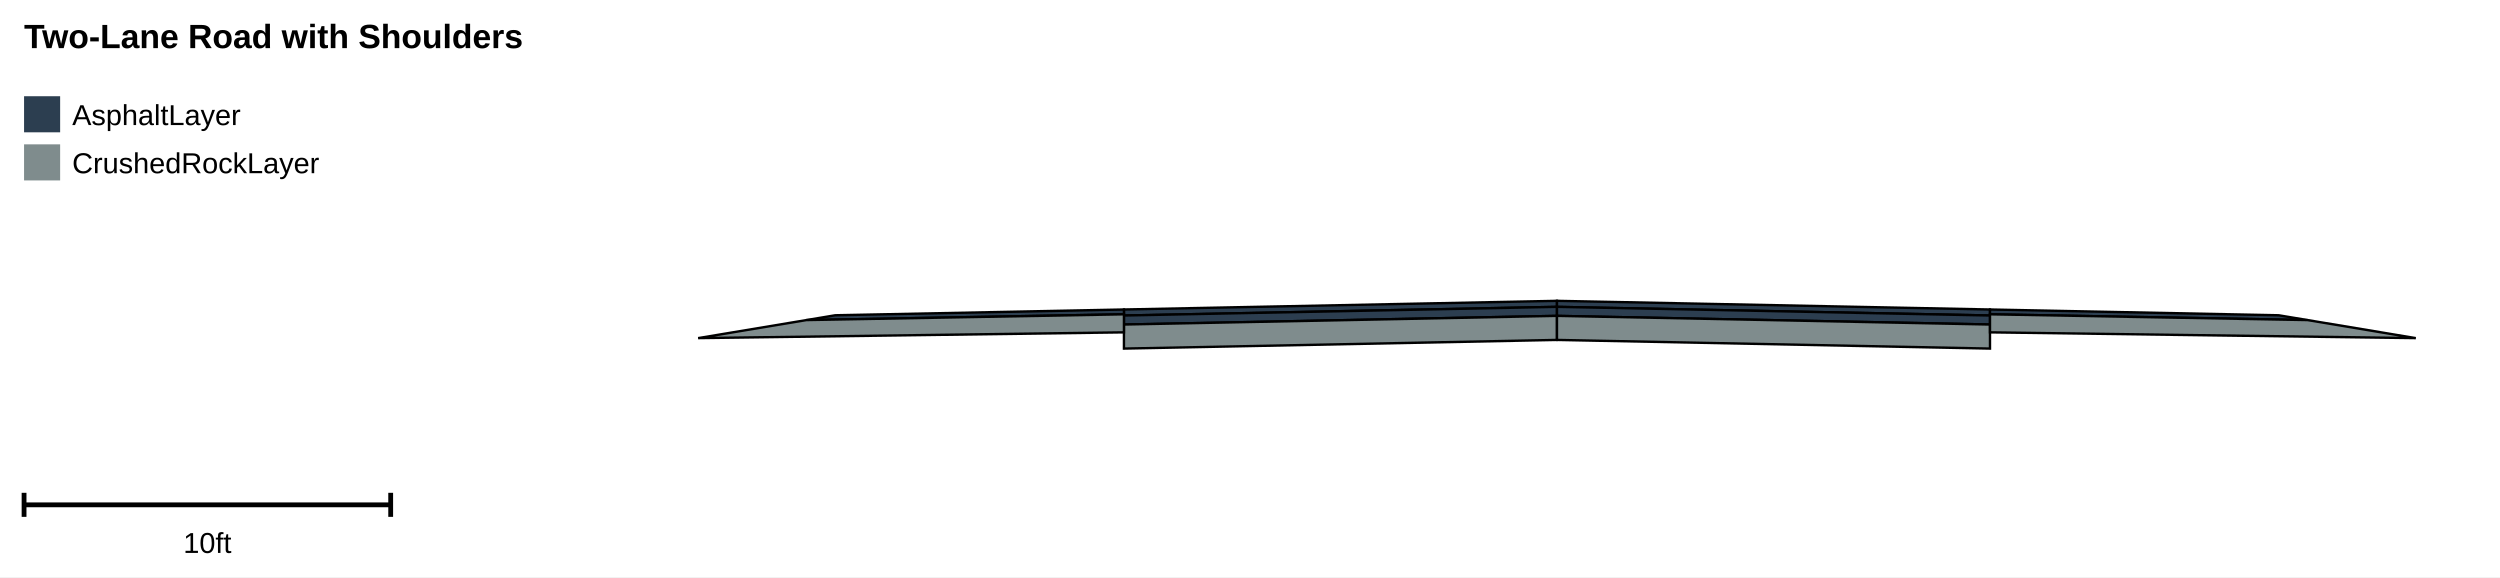
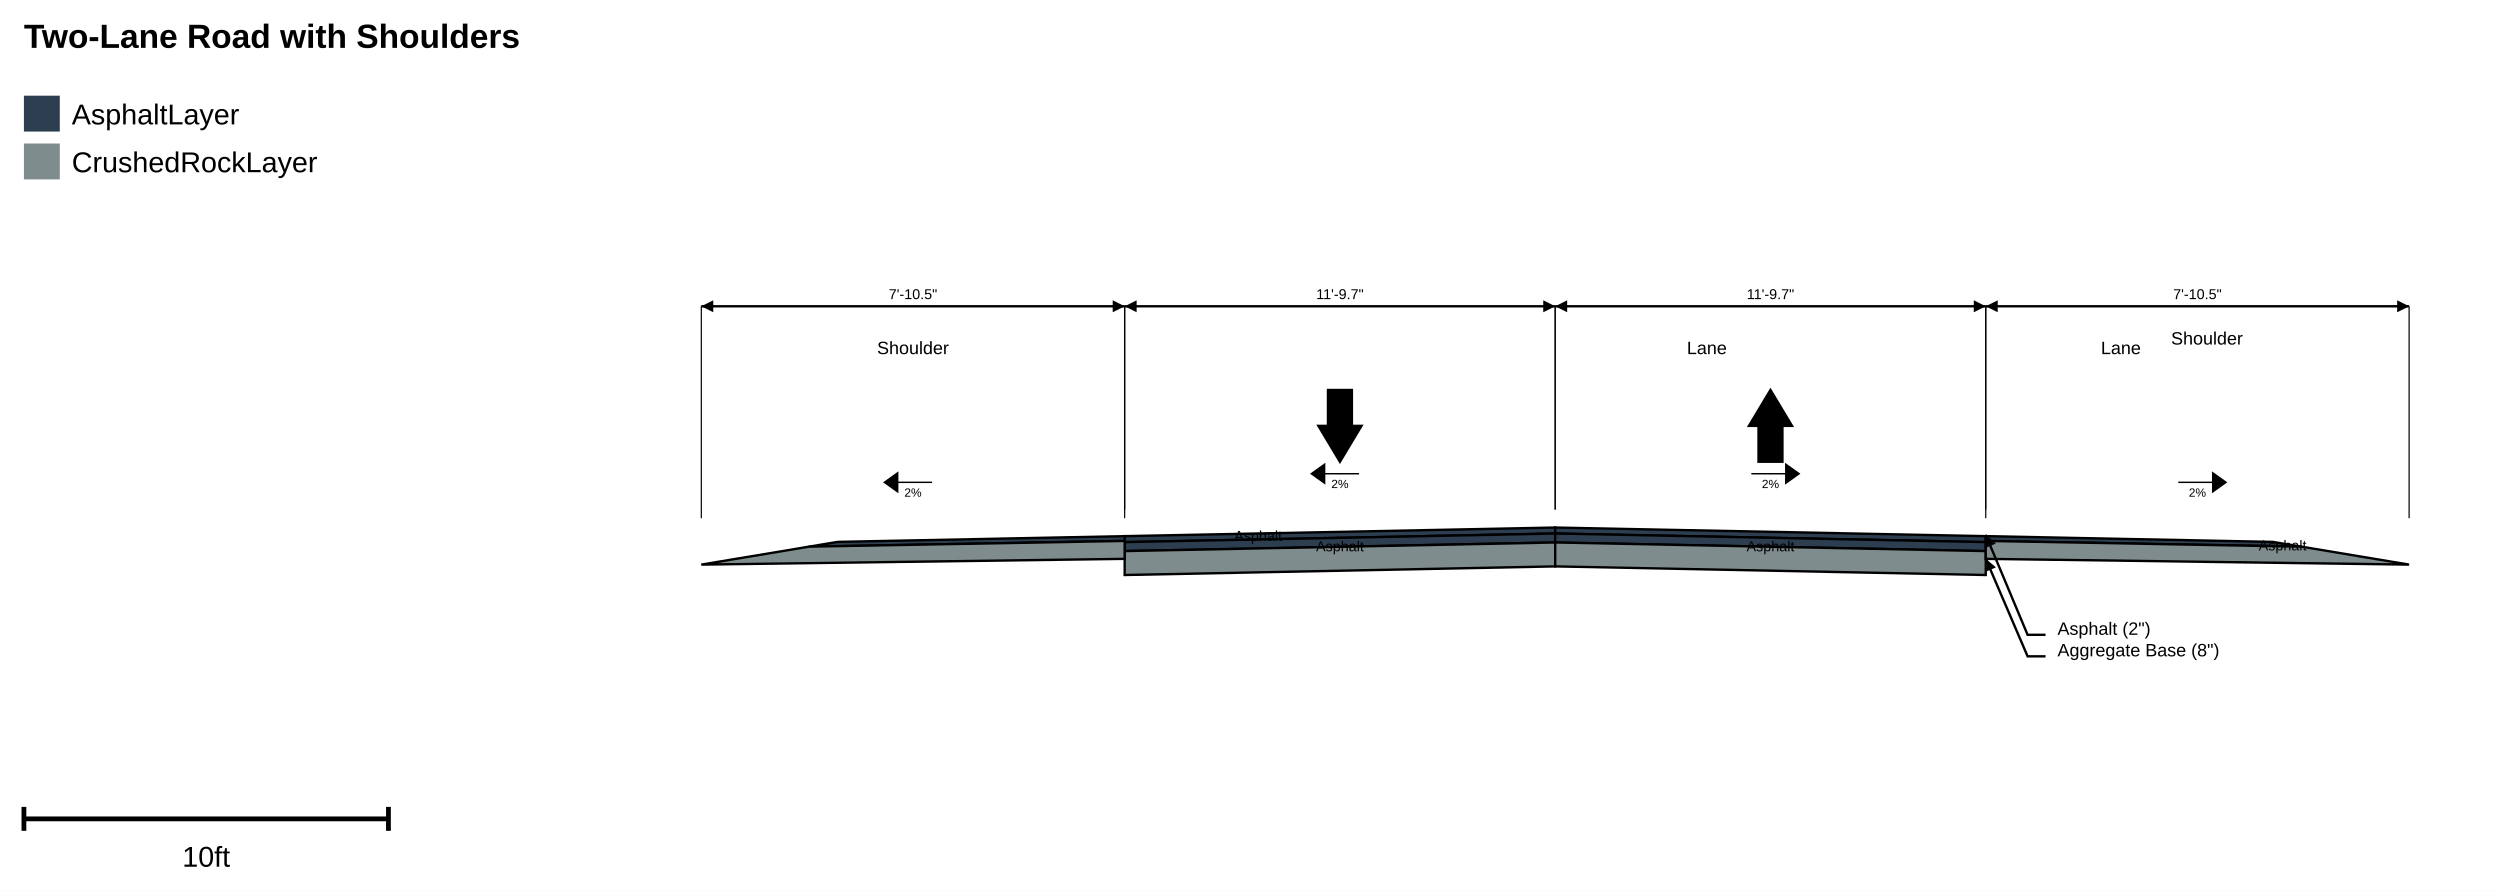
- <svg xmlns="http://www.w3.org/2000/svg" width="1039.2" height="239.9" viewBox="0 0 1039.2 239.9">
-   <rect width="1039.2" height="239.9" fill="white" />
+ <svg xmlns="http://www.w3.org/2000/svg" width="1045.2" height="372.4" viewBox="0 0 1045.2 372.4">
+   <rect width="1045.2" height="372.4" fill="white" />
  <g transform="scale(1,-1)">
-     <g transform="translate(0,-239.9)">
-       <polygon points="647.20,114.85 647.20,112.35 467.20,108.75 467.20,111.25" fill="#2C3E50" stroke="black" stroke-width="1" />
-       <polygon points="647.20,112.35 647.20,108.60 467.20,105.00 467.20,108.75" fill="#2C3E50" stroke="black" stroke-width="1" />
-       <polygon points="647.20,108.60 647.20,98.60 467.20,95.00 467.20,105.00" fill="#7F8C8D" stroke="black" stroke-width="1" />
-       <polygon points="467.20,111.25 467.20,109.25 335.20,106.85 347.20,108.85" fill="#2C3E50" stroke="black" stroke-width="1" />
-       <polygon points="467.20,109.25 467.20,101.75 290.20,99.35 335.20,106.85" fill="#7F8C8D" stroke="black" stroke-width="1" />
-       <polygon points="647.20,114.85 827.20,111.25 827.20,108.75 647.20,112.35" fill="#2C3E50" stroke="black" stroke-width="1" />
-       <polygon points="647.20,112.35 827.20,108.75 827.20,105.00 647.20,108.60" fill="#2C3E50" stroke="black" stroke-width="1" />
-       <polygon points="647.20,108.60 827.20,105.00 827.20,95.00 647.20,98.60" fill="#7F8C8D" stroke="black" stroke-width="1" />
-       <polygon points="827.20,111.25 947.20,108.85 959.20,106.85 827.20,109.25" fill="#2C3E50" stroke="black" stroke-width="1" />
-       <polygon points="827.20,109.25 959.20,106.85 1004.20,99.35 827.20,101.75" fill="#7F8C8D" stroke="black" stroke-width="1" />
+     <g transform="translate(0,-372.4)">
+       <polygon points="650.20,151.85 650.20,149.35 470.20,145.75 470.20,148.25" fill="#2C3E50" stroke="black" stroke-width="1" />
+       <polygon points="650.20,149.35 650.20,145.60 470.20,142.00 470.20,145.75" fill="#2C3E50" stroke="black" stroke-width="1" />
+       <polygon points="650.20,145.60 650.20,135.60 470.20,132.00 470.20,142.00" fill="#7F8C8D" stroke="black" stroke-width="1" />
+       <polygon points="470.20,148.25 470.20,146.25 338.20,143.85 350.20,145.85" fill="#2C3E50" stroke="black" stroke-width="1" />
+       <polygon points="470.20,146.25 470.20,138.75 293.20,136.35 338.20,143.85" fill="#7F8C8D" stroke="black" stroke-width="1" />
+       <polygon points="650.20,151.85 830.20,148.25 830.20,145.75 650.20,149.35" fill="#2C3E50" stroke="black" stroke-width="1" />
+       <polygon points="650.20,149.35 830.20,145.75 830.20,142.00 650.20,145.60" fill="#2C3E50" stroke="black" stroke-width="1" />
+       <polygon points="650.20,145.60 830.20,142.00 830.20,132.00 650.20,135.60" fill="#7F8C8D" stroke="black" stroke-width="1" />
+       <polygon points="830.20,148.25 950.20,145.85 962.20,143.85 830.20,146.25" fill="#2C3E50" stroke="black" stroke-width="1" />
+       <polygon points="830.20,146.25 962.20,143.85 1007.20,136.35 830.20,138.75" fill="#7F8C8D" stroke="black" stroke-width="1" />
+       <g id="symbol-713fb224" transform="translate(560.20,194.35) scale(1.0) rotate(-180.0)">
+         <g>
+           <path d="M -5,-15 L 5,-15 L 5,0 L 9,0 L 0,15 L -9,0 L -5,0 Z" fill="black" stroke="black" stroke-width="1" />
+         </g>
+       </g>
+       <g id="symbol-523b0823" transform="translate(560.20,174.35) scale(0.8) rotate(-180.0)">
+         <g>
+           <path d="M -10,0 L 8,0 L 8,-5 L 15,0 L 8,5 L 8,0 Z" fill="black" stroke="black" stroke-width="0.75" />
+         </g>
+       </g>
+       <text x="560.20" y="168.35" font-family="Arial" font-size="5.0" text-anchor="middle" transform="translate(0,336.70) scale(1,-1)" fill="black">2%</text>
+       <text x="560.20" y="141.93" font-family="Arial" font-size="6.0" text-anchor="middle" transform="translate(0,283.85) scale(1,-1)" fill="black">Asphalt</text>
+       <g id="symbol-37b0b125" transform="translate(381.70,170.75) scale(0.8) rotate(-180.0)">
+         <g>
+           <path d="M -10,0 L 8,0 L 8,-5 L 15,0 L 8,5 L 8,0 Z" fill="black" stroke="black" stroke-width="0.75" />
+         </g>
+       </g>
+       <text x="381.70" y="164.75" font-family="Arial" font-size="5.0" text-anchor="middle" transform="translate(0,329.50) scale(1,-1)" fill="black">2%</text>
+       <text x="526.00" y="146.30" font-family="Arial" font-size="6.0" text-anchor="middle" transform="translate(0,292.60) scale(1,-1)" fill="black">Asphalt</text>
+       <g id="symbol-04a9b615" transform="translate(740.20,194.35) scale(1.0) rotate(-0.0)">
+         <g>
+           <path d="M -5,-15 L 5,-15 L 5,0 L 9,0 L 0,15 L -9,0 L -5,0 Z" fill="black" stroke="black" stroke-width="1" />
+         </g>
+       </g>
+       <g id="symbol-a01714c7" transform="translate(740.20,174.35) scale(0.8) rotate(-0.0)">
+         <g>
+           <path d="M -10,0 L 8,0 L 8,-5 L 15,0 L 8,5 L 8,0 Z" fill="black" stroke="black" stroke-width="0.75" />
+         </g>
+       </g>
+       <text x="740.20" y="168.35" font-family="Arial" font-size="5.0" text-anchor="middle" transform="translate(0,336.70) scale(1,-1)" fill="black">2%</text>
+       <text x="740.20" y="141.93" font-family="Arial" font-size="6.0" text-anchor="middle" transform="translate(0,283.85) scale(1,-1)" fill="black">Asphalt</text>
+       <g id="symbol-fdfb79fb" transform="translate(918.70,170.75) scale(0.8) rotate(-0.0)">
+         <g>
+           <path d="M -10,0 L 8,0 L 8,-5 L 15,0 L 8,5 L 8,0 Z" fill="black" stroke="black" stroke-width="0.75" />
+         </g>
+       </g>
+       <text x="918.70" y="164.75" font-family="Arial" font-size="5.0" text-anchor="middle" transform="translate(0,329.50) scale(1,-1)" fill="black">2%</text>
+       <text x="954.30" y="142.30" font-family="Arial" font-size="6.0" text-anchor="middle" transform="translate(0,284.60) scale(1,-1)" fill="black">Asphalt</text>
+       <g id="dimension-2ad39c2c">
+         <line x1="470.20" y1="159.35" x2="470.20" y2="244.35" stroke="black" stroke-width="0.5" />
+         <line x1="650.20" y1="159.35" x2="650.20" y2="244.35" stroke="black" stroke-width="0.5" />
+         <line x1="470.20" y1="244.35" x2="650.20" y2="244.35" stroke="black" stroke-width="1" />
+         <polygon points="470.20,244.35 465.20,241.85 465.20,246.85" fill="black" transform="rotate(180.0,470.20,244.35)" />
+         <polygon points="650.20,244.35 645.20,241.85 645.20,246.85" fill="black" transform="rotate(0.0,650.20,244.35)" />
+         <text x="560.20" y="247.35" font-family="Arial" font-size="6.0" text-anchor="middle" transform="translate(0,494.70) scale(1,-1)" fill="black">11'-9.7"</text>
+       </g>
+       <text x="713.60" y="224.35" font-family="Arial" font-size="7.5" text-anchor="middle" transform="translate(0,448.70) scale(1,-1)" fill="black">Lane</text>
+       <g id="dimension-f44f4642">
+         <line x1="293.20" y1="155.75" x2="293.20" y2="244.35" stroke="black" stroke-width="0.5" />
+         <line x1="470.20" y1="155.75" x2="470.20" y2="244.35" stroke="black" stroke-width="0.5" />
+         <line x1="293.20" y1="244.35" x2="470.20" y2="244.35" stroke="black" stroke-width="1" />
+         <polygon points="293.20,244.35 288.20,241.85 288.20,246.85" fill="black" transform="rotate(180.0,293.20,244.35)" />
+         <polygon points="470.20,244.35 465.20,241.85 465.20,246.85" fill="black" transform="rotate(0.0,470.20,244.35)" />
+         <text x="381.70" y="247.35" font-family="Arial" font-size="6.0" text-anchor="middle" transform="translate(0,494.70) scale(1,-1)" fill="black">7'-10.5"</text>
+       </g>
+       <text x="381.70" y="224.35" font-family="Arial" font-size="7.5" text-anchor="middle" transform="translate(0,448.70) scale(1,-1)" fill="black">Shoulder</text>
+       <g id="dimension-c806dc59">
+         <line x1="650.20" y1="159.35" x2="650.20" y2="244.35" stroke="black" stroke-width="0.5" />
+         <line x1="830.20" y1="159.35" x2="830.20" y2="244.35" stroke="black" stroke-width="0.5" />
+         <line x1="650.20" y1="244.35" x2="830.20" y2="244.35" stroke="black" stroke-width="1" />
+         <polygon points="650.20,244.35 645.20,241.85 645.20,246.85" fill="black" transform="rotate(180.0,650.20,244.35)" />
+         <polygon points="830.20,244.35 825.20,241.85 825.20,246.85" fill="black" transform="rotate(0.0,830.20,244.35)" />
+         <text x="740.20" y="247.35" font-family="Arial" font-size="6.0" text-anchor="middle" transform="translate(0,494.70) scale(1,-1)" fill="black">11'-9.7"</text>
+       </g>
+       <text x="886.70" y="224.35" font-family="Arial" font-size="7.5" text-anchor="middle" transform="translate(0,448.70) scale(1,-1)" fill="black">Lane</text>
+       <g id="dimension-a2fa1644">
+         <line x1="830.20" y1="155.75" x2="830.20" y2="244.35" stroke="black" stroke-width="0.5" />
+         <line x1="1007.20" y1="155.75" x2="1007.20" y2="244.35" stroke="black" stroke-width="0.5" />
+         <line x1="830.20" y1="244.35" x2="1007.20" y2="244.35" stroke="black" stroke-width="1" />
+         <polygon points="830.20,244.35 825.20,241.85 825.20,246.85" fill="black" transform="rotate(180.0,830.20,244.35)" />
+         <polygon points="1007.20,244.35 1002.20,241.85 1002.20,246.85" fill="black" transform="rotate(0.0,1007.20,244.35)" />
+         <text x="918.70" y="247.35" font-family="Arial" font-size="6.0" text-anchor="middle" transform="translate(0,494.70) scale(1,-1)" fill="black">7'-10.5"</text>
+       </g>
+       <text x="922.70" y="228.35" font-family="Arial" font-size="7.5" text-anchor="middle" transform="translate(0,456.70) scale(1,-1)" fill="black">Shoulder</text>
+       <g id="leader-30c265cd">
+         <polyline points="830.20,148.80 847.70,107.00 855.20,107.00" fill="none" stroke="black" stroke-width="1" />
+         <polygon points="830.20,148.80 825.20,146.30 825.20,151.30" fill="black" transform="rotate(112.7171,830.20,148.80)" />
+         <text x="860.20" y="107.00" font-family="Arial" font-size="7.5" text-anchor="start" transform="translate(0,214.00) scale(1,-1)" fill="black">Asphalt (2")</text>
+       </g>
+       <g id="leader-a56279a9">
+         <polyline points="830.20,138.80 847.70,98.00 855.20,98.00" fill="none" stroke="black" stroke-width="1" />
+         <polygon points="830.20,138.80 825.20,136.30 825.20,141.30" fill="black" transform="rotate(113.2155,830.20,138.80)" />
+         <text x="860.20" y="98.00" font-family="Arial" font-size="7.5" text-anchor="start" transform="translate(0,196.00) scale(1,-1)" fill="black">Aggregate Base (8")</text>
+       </g>
    </g>
  </g>
  <text x="10" y="20" font-family="Arial" font-size="14" font-weight="bold">Two-Lane Road with Shoulders</text>
  <rect x="10" y="40" width="15" height="15" fill="#2C3E50" />
  <text x="30" y="52" font-family="Arial" font-size="12">AsphaltLayer</text>
  <rect x="10" y="60" width="15" height="15" fill="#7F8C8D" />
  <text x="30" y="72" font-family="Arial" font-size="12">CrushedRockLayer</text>
-   <line x1="10" y1="209.85" x2="162.4" y2="209.85" stroke="black" stroke-width="2" />
-   <line x1="10" y1="204.85" x2="10" y2="214.85" stroke="black" stroke-width="2" />
-   <line x1="162.4" y1="204.85" x2="162.4" y2="214.85" stroke="black" stroke-width="2" />
-   <text x="86.2" y="229.85" font-family="Arial" font-size="12" text-anchor="middle">10ft</text>
+   <line x1="10" y1="342.35" x2="162.4" y2="342.35" stroke="black" stroke-width="2" />
+   <line x1="10" y1="337.35" x2="10" y2="347.35" stroke="black" stroke-width="2" />
+   <line x1="162.4" y1="337.35" x2="162.4" y2="347.35" stroke="black" stroke-width="2" />
+   <text x="86.2" y="362.35" font-family="Arial" font-size="12" text-anchor="middle">10ft</text>
</svg>
